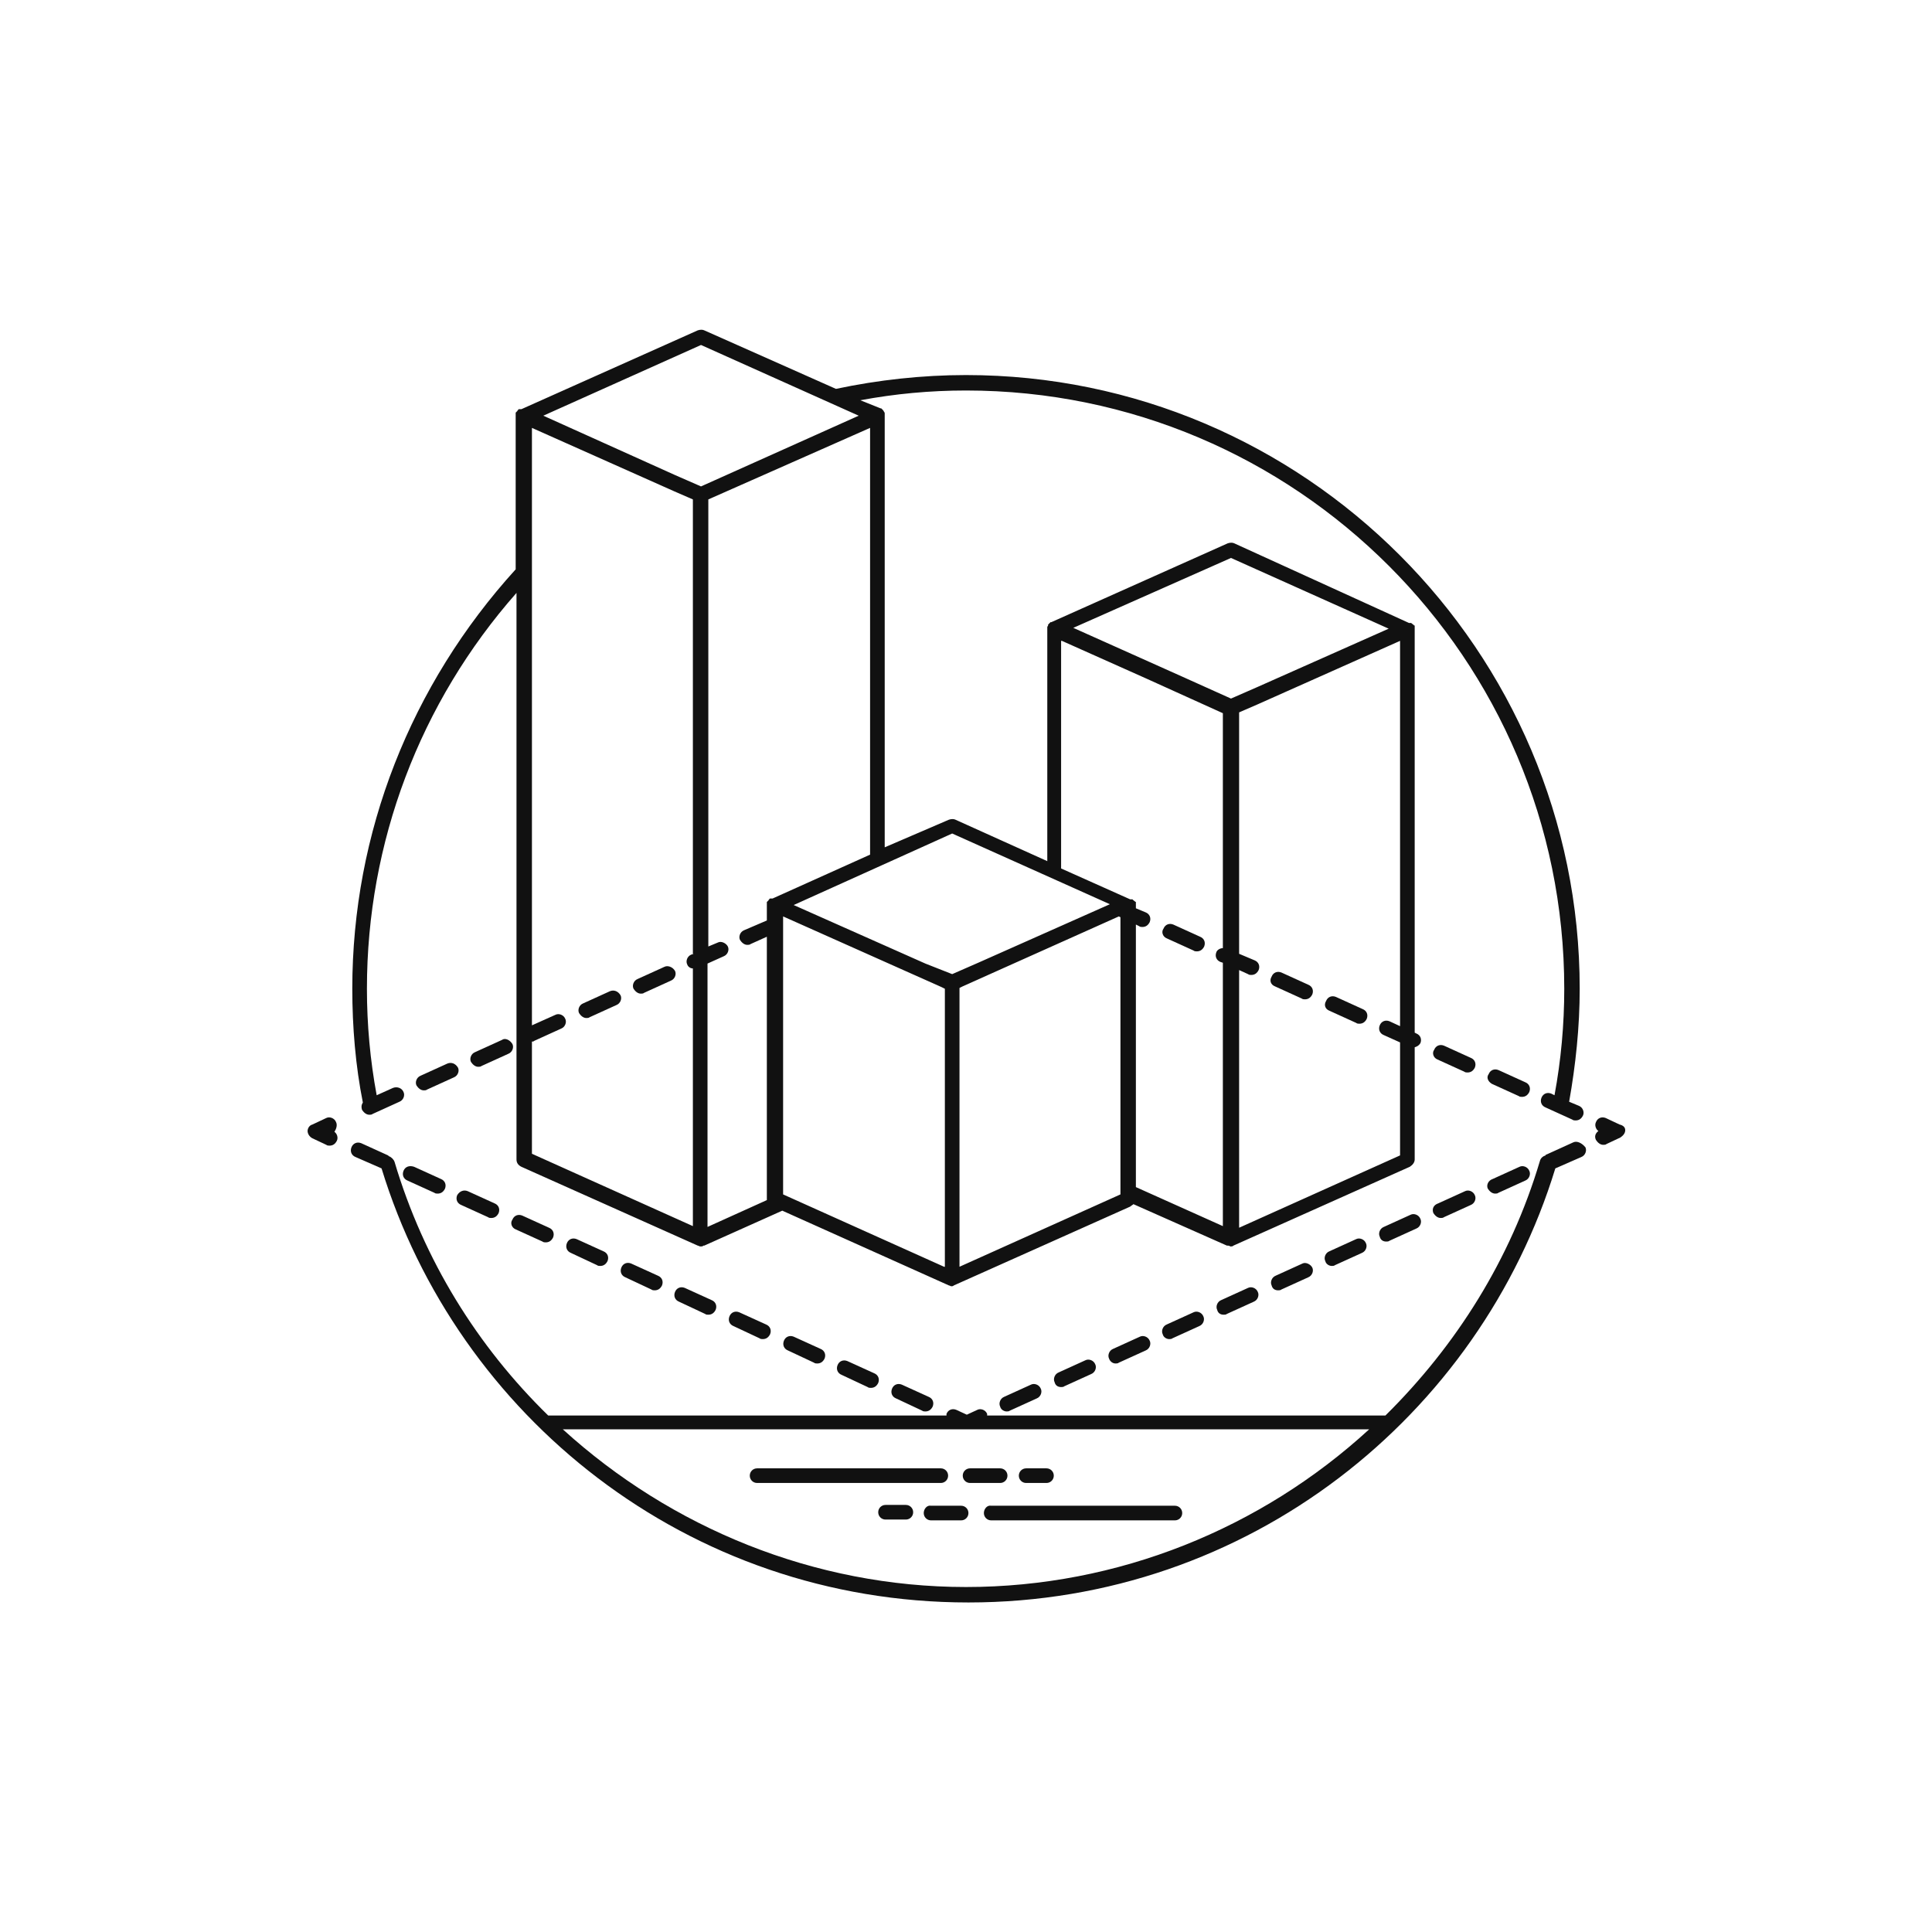
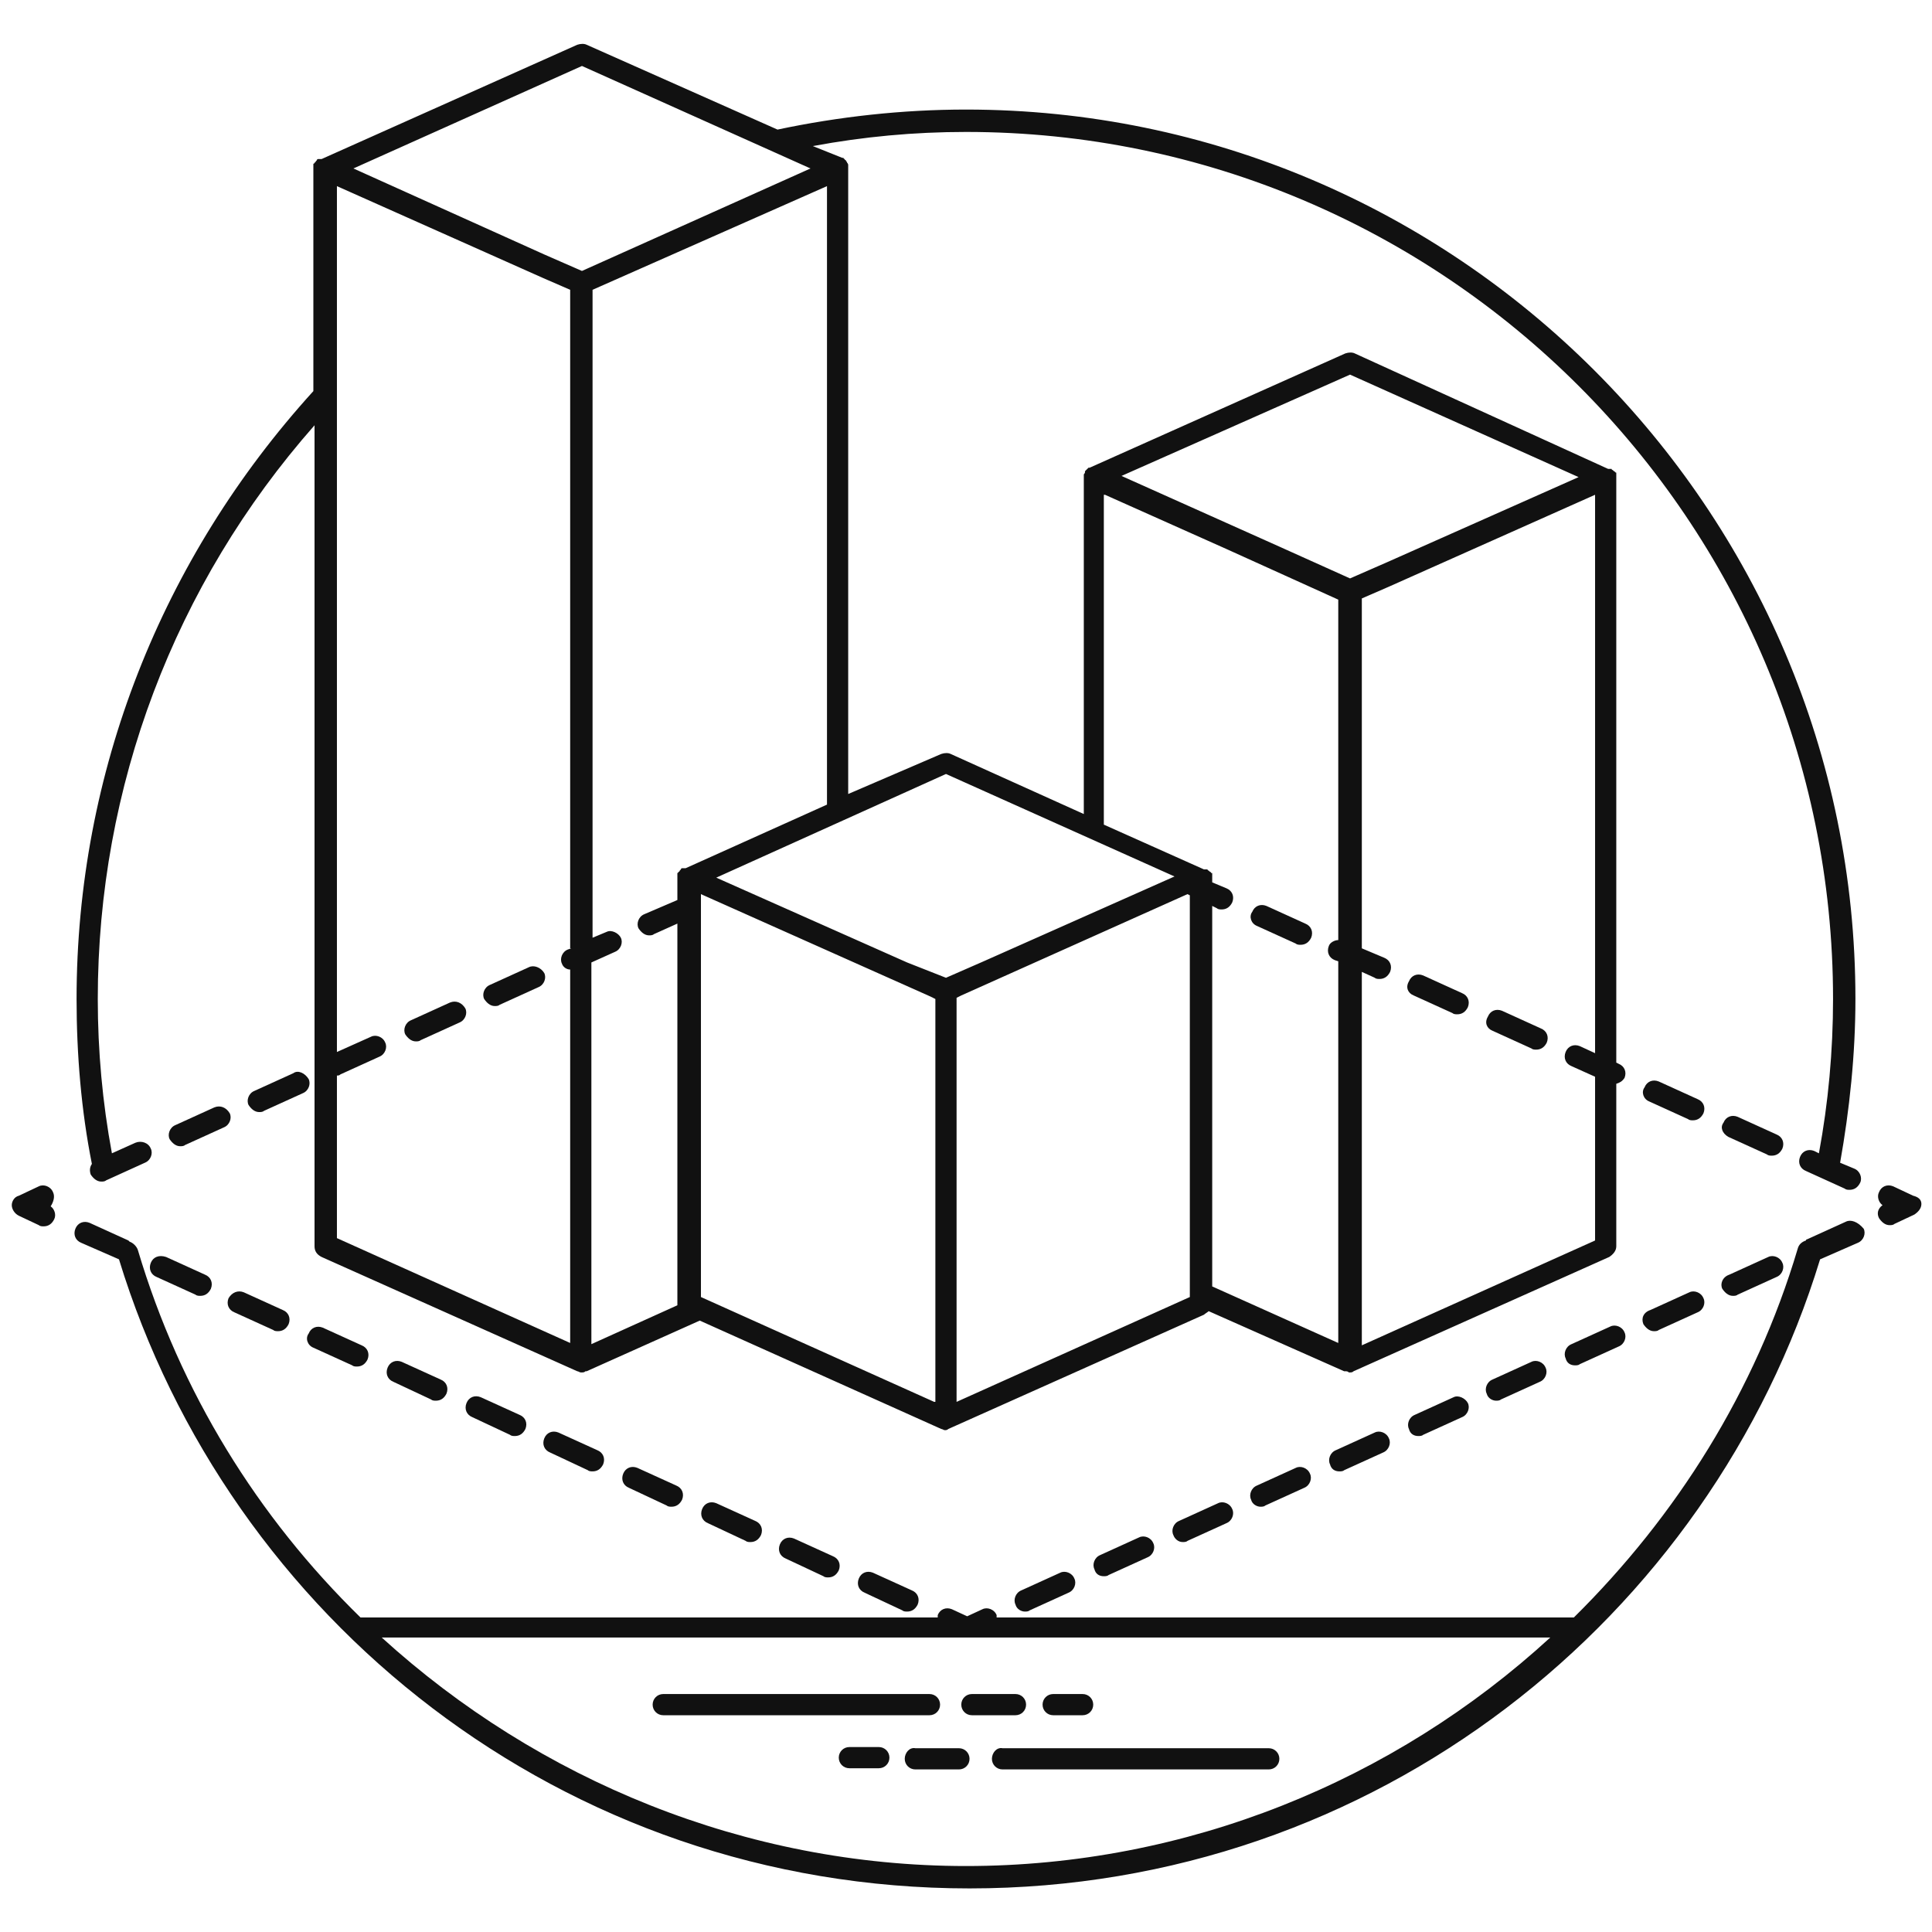
<svg xmlns="http://www.w3.org/2000/svg" width="100" height="100">
-   <svg fill="#111" transform="matrix(.69 0 0 .69 15.5 15.5)" viewBox="0 0 164 164">
+   <svg fill="#111" viewBox="0 0 164 164">
    <path d="M56.3 145.6h22.6c.5 0 .9-.4.9-.9s-.4-.9-.9-.9H56.3c-.5 0-.9.4-.9.9s.4.9.9.9zM82.5 145.6h3.7c.5 0 .9-.4.9-.9s-.4-.9-.9-.9h-3.7c-.5 0-.9.4-.9.9s.4.9.9.9zM89.4 145.6h2.5c.5 0 .9-.4.9-.9s-.4-.9-.9-.9h-2.5c-.5 0-.9.4-.9.9s.4.9.9.9zM84.2 149.3c0 .5.4.9.9.9h22.6c.5 0 .9-.4.9-.9s-.4-.9-.9-.9H85.1c-.5-.1-.9.4-.9.9zM76.8 149.3c0 .5.4.9.9.9h3.7c.5 0 .9-.4.9-.9s-.4-.9-.9-.9h-3.7c-.5-.1-.9.4-.9.9zM74.6 148.3h-2.5c-.5 0-.9.4-.9.9s.4.9.9.9h2.5c.5 0 .9-.4.9-.9s-.4-.9-.9-.9zM44.9 82.1l-3.3 1.5c-.5.2-.7.8-.5 1.2.2.3.5.6.9.6.1 0 .3 0 .4-.1l3.3-1.5c.5-.2.7-.8.5-1.2-.3-.5-.9-.7-1.3-.5zM24.9 91.1l-3.3 1.5c-.5.2-.7.8-.5 1.2.2.3.5.6.9.6.1 0 .3 0 .4-.1l3.3-1.5c.5-.2.7-.8.5-1.2-.3-.5-.9-.8-1.3-.5zM38.2 85.1l-3.3 1.5c-.5.2-.7.8-.5 1.2.2.3.5.6.9.6.1 0 .3 0 .4-.1l3.3-1.5c.5-.2.7-.8.5-1.2-.3-.5-.8-.7-1.3-.5zM18.2 94l-3.3 1.5c-.5.2-.7.8-.5 1.2.2.3.5.6.9.6.1 0 .3 0 .4-.1l3.3-1.5c.5-.2.7-.8.5-1.2-.3-.5-.8-.7-1.3-.5zM4.5 101.2c-.2-.5-.8-.7-1.2-.5l-1.7.8c-.4.1-.6.5-.6.8s.2.7.6.9l1.7.8c.1.1.3.1.4.1.4 0 .7-.2.9-.6.2-.4 0-.9-.3-1.1.2-.3.4-.8.2-1.2zM76.6 136.7c.1.1.3.1.4.1.4 0 .7-.2.9-.6.2-.5 0-1-.5-1.2l-3.3-1.5c-.5-.2-1 0-1.2.5-.2.5 0 1 .5 1.2l3.2 1.5zM56.6 127.8c.1.1.3.1.4.1.4 0 .7-.2.9-.6.2-.5 0-1-.5-1.2l-3.3-1.5c-.5-.2-1 0-1.2.5-.2.5 0 1 .5 1.2l3.2 1.5zM43.3 121.8c.1.1.3.1.4.1.4 0 .7-.2.9-.6.2-.5 0-1-.5-1.2l-3.3-1.5c-.5-.2-1 0-1.2.5-.2.5 0 1 .5 1.2l3.2 1.5zM63.3 130.8c.1.1.3.1.4.1.4 0 .7-.2.9-.6.2-.5 0-1-.5-1.2l-3.3-1.5c-.5-.2-1 0-1.2.5-.2.5 0 1 .5 1.2l3.2 1.5zM69.9 133.8c.1.1.3.1.4.1.4 0 .7-.2.9-.6.2-.5 0-1-.5-1.2l-3.3-1.5c-.5-.2-1 0-1.2.5s0 1 .5 1.2l3.2 1.5zM36.6 118.8c.1.1.3.1.4.1.4 0 .7-.2.9-.6.2-.5 0-1-.5-1.2l-3.3-1.5c-.5-.2-1 0-1.2.5-.2.5 0 1 .5 1.2l3.2 1.5zM26.6 114.4l3.3 1.5c.1.1.3.1.4.1.4 0 .7-.2.9-.6.2-.5 0-1-.5-1.2l-3.3-1.5c-.5-.2-1 0-1.2.5-.3.4-.1 1 .4 1.2zM19.4 110.2c-.2.5 0 1 .5 1.2l3.3 1.5c.1.1.3.1.4.1.4 0 .7-.2.9-.6.2-.5 0-1-.5-1.2l-3.3-1.5c-.5-.2-1 0-1.3.5zM49.9 124.8c.1.1.3.1.4.1.4 0 .7-.2.9-.6.2-.5 0-1-.5-1.2l-3.3-1.5c-.5-.2-1 0-1.2.5-.2.5 0 1 .5 1.2l3.2 1.5zM12.8 107.2c-.2.5 0 1 .5 1.2l3.3 1.5c.1.1.3.1.4.1.4 0 .7-.2.9-.6.2-.5 0-1-.5-1.2l-3.3-1.5c-.6-.2-1.1 0-1.3.5z" />
    <path d="M156.7 103.7l-3.3 1.5s-.1 0-.1.1c-.3.1-.6.3-.7.7-3.6 12.1-10.3 22.7-19 31.3h-49v-.2c-.2-.5-.8-.7-1.2-.5l-1.3.6-1.3-.6c-.5-.2-1 0-1.2.5v.2h-49c-8.7-8.5-15.3-19.1-18.9-31.2-.1-.3-.4-.6-.7-.7l-.1-.1-3.3-1.5c-.5-.2-1 0-1.2.5-.2.5 0 1 .5 1.2l3.2 1.4c9.3 30.4 37.6 53.4 72.2 53.4 34.5 0 62.9-23 72.2-53.4l3.2-1.4c.5-.2.7-.8.5-1.2-.5-.6-1.1-.8-1.5-.6zM82 158.4c-18.7 0-36.3-7.3-49.6-19.4h99.2c-13.3 12.2-30.9 19.4-49.6 19.4z" />
    <path d="M113.7 124.9c.1 0 .3 0 .4-.1l3.3-1.5c.5-.2.7-.8.5-1.2-.2-.5-.8-.7-1.2-.5l-3.3 1.5c-.5.2-.7.8-.5 1.2.1.4.4.6.8.6zM120.4 121.9c.1 0 .3 0 .4-.1l3.3-1.5c.5-.2.7-.8.5-1.2s-.8-.7-1.2-.5l-3.3 1.5c-.5.2-.7.8-.5 1.2.1.4.4.6.8.6zM127 118.9c.1 0 .3 0 .4-.1l3.3-1.5c.5-.2.7-.8.5-1.2-.2-.5-.8-.7-1.2-.5l-3.3 1.5c-.5.2-.7.8-.5 1.2.1.4.5.6.8.6zM133.7 115.9c.1 0 .3 0 .4-.1l3.3-1.5c.5-.2.7-.8.5-1.2-.2-.5-.8-.7-1.2-.5l-3.3 1.5c-.5.2-.7.8-.5 1.2.1.4.4.6.8.6zM146.2 109.4c.2.3.5.6.9.6.1 0 .3 0 .4-.1l3.3-1.5c.5-.2.7-.8.5-1.2-.2-.5-.8-.7-1.2-.5l-3.3 1.5c-.6.2-.8.8-.6 1.2zM139.5 112.4c.2.3.5.6.9.6.1 0 .3 0 .4-.1l3.3-1.5c.5-.2.7-.8.5-1.2-.2-.5-.8-.7-1.2-.5l-3.3 1.5c-.6.2-.8.7-.6 1.2zM87 136.8c.1 0 .3 0 .4-.1l3.3-1.5c.5-.2.7-.8.5-1.2-.2-.5-.8-.7-1.2-.5l-3.3 1.5c-.5.2-.7.8-.5 1.2.1.4.5.6.8.6zM93.7 133.8c.1 0 .3 0 .4-.1l3.3-1.5c.5-.2.7-.8.5-1.2-.2-.5-.8-.7-1.2-.5l-3.3 1.5c-.5.2-.7.8-.5 1.2.1.4.4.6.8.6zM100.4 130.9c.1 0 .3 0 .4-.1l3.3-1.5c.5-.2.7-.8.5-1.2-.2-.5-.8-.7-1.2-.5l-3.3 1.5c-.5.2-.7.8-.5 1.2.1.3.4.6.8.6zM107 127.9c.1 0 .3 0 .4-.1l3.3-1.5c.5-.2.7-.8.5-1.2-.2-.5-.8-.7-1.2-.5l-3.3 1.5c-.5.2-.7.8-.5 1.2.1.4.5.6.8.6zM162.4 101.5l-1.7-.8c-.5-.2-1 0-1.2.5-.2.4 0 .9.3 1.1-.4.3-.5.7-.3 1.1.2.3.5.6.9.6.1 0 .3 0 .4-.1l1.7-.8c.3-.2.6-.5.6-.9s-.3-.6-.7-.7zM157.4 99.2l-1.2-.5c.8-4.5 1.3-9.2 1.3-13.9 0-41.6-33.9-75.5-75.5-75.5-5.4 0-10.8.6-16 1.7L49.8 3.8c-.2-.1-.5-.1-.8 0l-21.7 9.7h-.1-.1-.1s-.1 0-.1.1l-.1.1s0 .1-.1.1c0 0 0 .1-.1.1v19.3C13.7 47.4 6.5 65.6 6.5 84.8c0 4.7.4 9.5 1.3 14-.2.3-.2.6-.1.9.2.3.5.6.9.6.1 0 .3 0 .4-.1l3.3-1.5c.5-.2.7-.8.5-1.2-.2-.5-.8-.7-1.3-.5l-2 .9c-.8-4.3-1.2-8.7-1.2-13.1 0-18 6.5-35.2 18.4-48.7v69.7c0 .4.2.7.6.9l21.7 9.7c.1 0 .2.1.3.1h.1c.1 0 .2 0 .3-.1h.1l9.6-4.3 20.5 9.2c.1 0 .2.1.3.1.1 0 .2 0 .3-.1l21.7-9.7c.1-.1.3-.2.4-.3l11.5 5.1h.1c.1 0 .2 0 .3.1h.1c.1 0 .2 0 .3-.1l21.7-9.7c.3-.2.6-.5.6-.9V92c.3-.1.5-.2.7-.5.2-.5 0-1-.5-1.2l-.2-.1V40.5v-.2-.1c0-.1 0-.1-.1-.1 0 0 0-.1-.1-.1l-.1-.1s-.1 0-.1-.1h-.1-.1-.1L115 30c-.2-.1-.5-.1-.8 0l-21.7 9.7h-.1l-.1.1-.1.1-.1.1v.1c0 .1-.1.1-.1.2V69.1L80.7 64c-.2-.1-.5-.1-.8 0L72 67.4V14.3 14c0-.1-.1-.2-.1-.2 0-.1-.1-.1-.1-.2 0 0-.1 0-.1-.1 0 0-.1 0-.1-.1h-.1l-2.5-1c4.3-.8 8.6-1.2 13-1.2 40.6 0 73.6 33 73.6 73.6 0 4.4-.4 8.8-1.2 13.1l-.4-.2c-.5-.2-1 0-1.2.5-.2.5 0 1 .5 1.2l3.3 1.5c.1.1.3.1.4.1.4 0 .7-.2.9-.6.2-.4 0-1-.5-1.2zM48.5 80.5l-.3.1c-.5.2-.7.8-.5 1.2.1.3.4.5.7.5V114l-19.8-8.9V91.3c.1 0 .2 0 .3-.1l3.3-1.5c.5-.2.7-.8.5-1.2-.2-.5-.8-.7-1.2-.5l-2.9 1.3V15.8l17.5 7.8 2.3 1v55.9zm.9-57.5l-3.2-1.4L30 14.3l19.4-8.7 19.4 8.7L49.4 23zm29.9 96l-19.8-8.9V75.9L79 84.6l.4.2V119zm21.7-9.1v.2L81.2 119V84.7l.4-.2 19.2-8.6.2.1v33.9zm34.4-20.5l-1.3-.6c-.5-.2-1 0-1.2.5-.2.5 0 1 .5 1.2l2 .9v13.9l-19.8 8.9V82.5l1.1.5c.1.1.3.1.4.1.4 0 .7-.2.9-.6.2-.5 0-1-.5-1.2l-1.9-.8V50.8l2.3-1 17.5-7.8v47.4zm-20.8-57.6l19.4 8.7-16.2 7.2-3.2 1.4-6-2.7-13.4-6 19.4-8.6zM93.8 42l10.3 4.6 9.5 4.3v28.9c-.3 0-.7.2-.8.5-.2.5 0 1 .5 1.2l.3.1V114l-10.7-4.8V76.9l.4.2c.1.1.3.1.4.1.4 0 .7-.2.9-.6.2-.5 0-1-.5-1.2l-1.2-.5v-.4-.2-.1c0-.1 0-.1-.1-.1 0 0 0-.1-.1-.1l-.1-.1s-.1 0-.1-.1h-.1-.1-.1L93.7 70V42zM80.3 65.7l19.4 8.7-16.2 7.2-3.2 1.4-3.3-1.3-16.2-7.2 19.5-8.8zM70.2 15.8v52.5l-12 5.4h-.1-.1-.1s-.1 0-.1.1l-.1.1s0 .1-.1.1c0 0 0 .1-.1.1v2.3l-2.8 1.2c-.5.2-.7.8-.5 1.2.2.3.5.6.9.6.1 0 .3 0 .4-.1l2-.9v32.4l-7.3 3.3V81.7l2-.9c.5-.2.7-.8.5-1.2s-.8-.7-1.2-.5l-1.2.5v-55l19.9-8.8z" />
    <path d="M106.7 78.6l3.3 1.5c.1.1.3.1.4.1.4 0 .7-.2.9-.6.2-.5 0-1-.5-1.2l-3.3-1.5c-.5-.2-1 0-1.2.5-.3.4-.1 1 .4 1.2zM120 84.5l3.3 1.5c.1.1.3.1.4.1.4 0 .7-.2.9-.6.2-.5 0-1-.5-1.2l-3.3-1.5c-.5-.2-1 0-1.2.5-.3.5-.1 1 .4 1.2zM140 93.5l3.3 1.5c.1.1.3.1.4.1.4 0 .7-.2.9-.6.2-.5 0-1-.5-1.2l-3.3-1.5c-.5-.2-1 0-1.2.5-.3.4-.1 1 .4 1.2zM126.7 87.5L130 89c.1.1.3.1.4.1.4 0 .7-.2.9-.6.2-.5 0-1-.5-1.2l-3.3-1.5c-.5-.2-1 0-1.2.5-.3.5-.1 1 .4 1.2zM146.7 96.5L150 98c.1.1.3.1.4.1.4 0 .7-.2.9-.6.2-.5 0-1-.5-1.2l-3.3-1.5c-.5-.2-1 0-1.2.5-.3.4-.1.9.4 1.2z" />
  </svg>
</svg>
